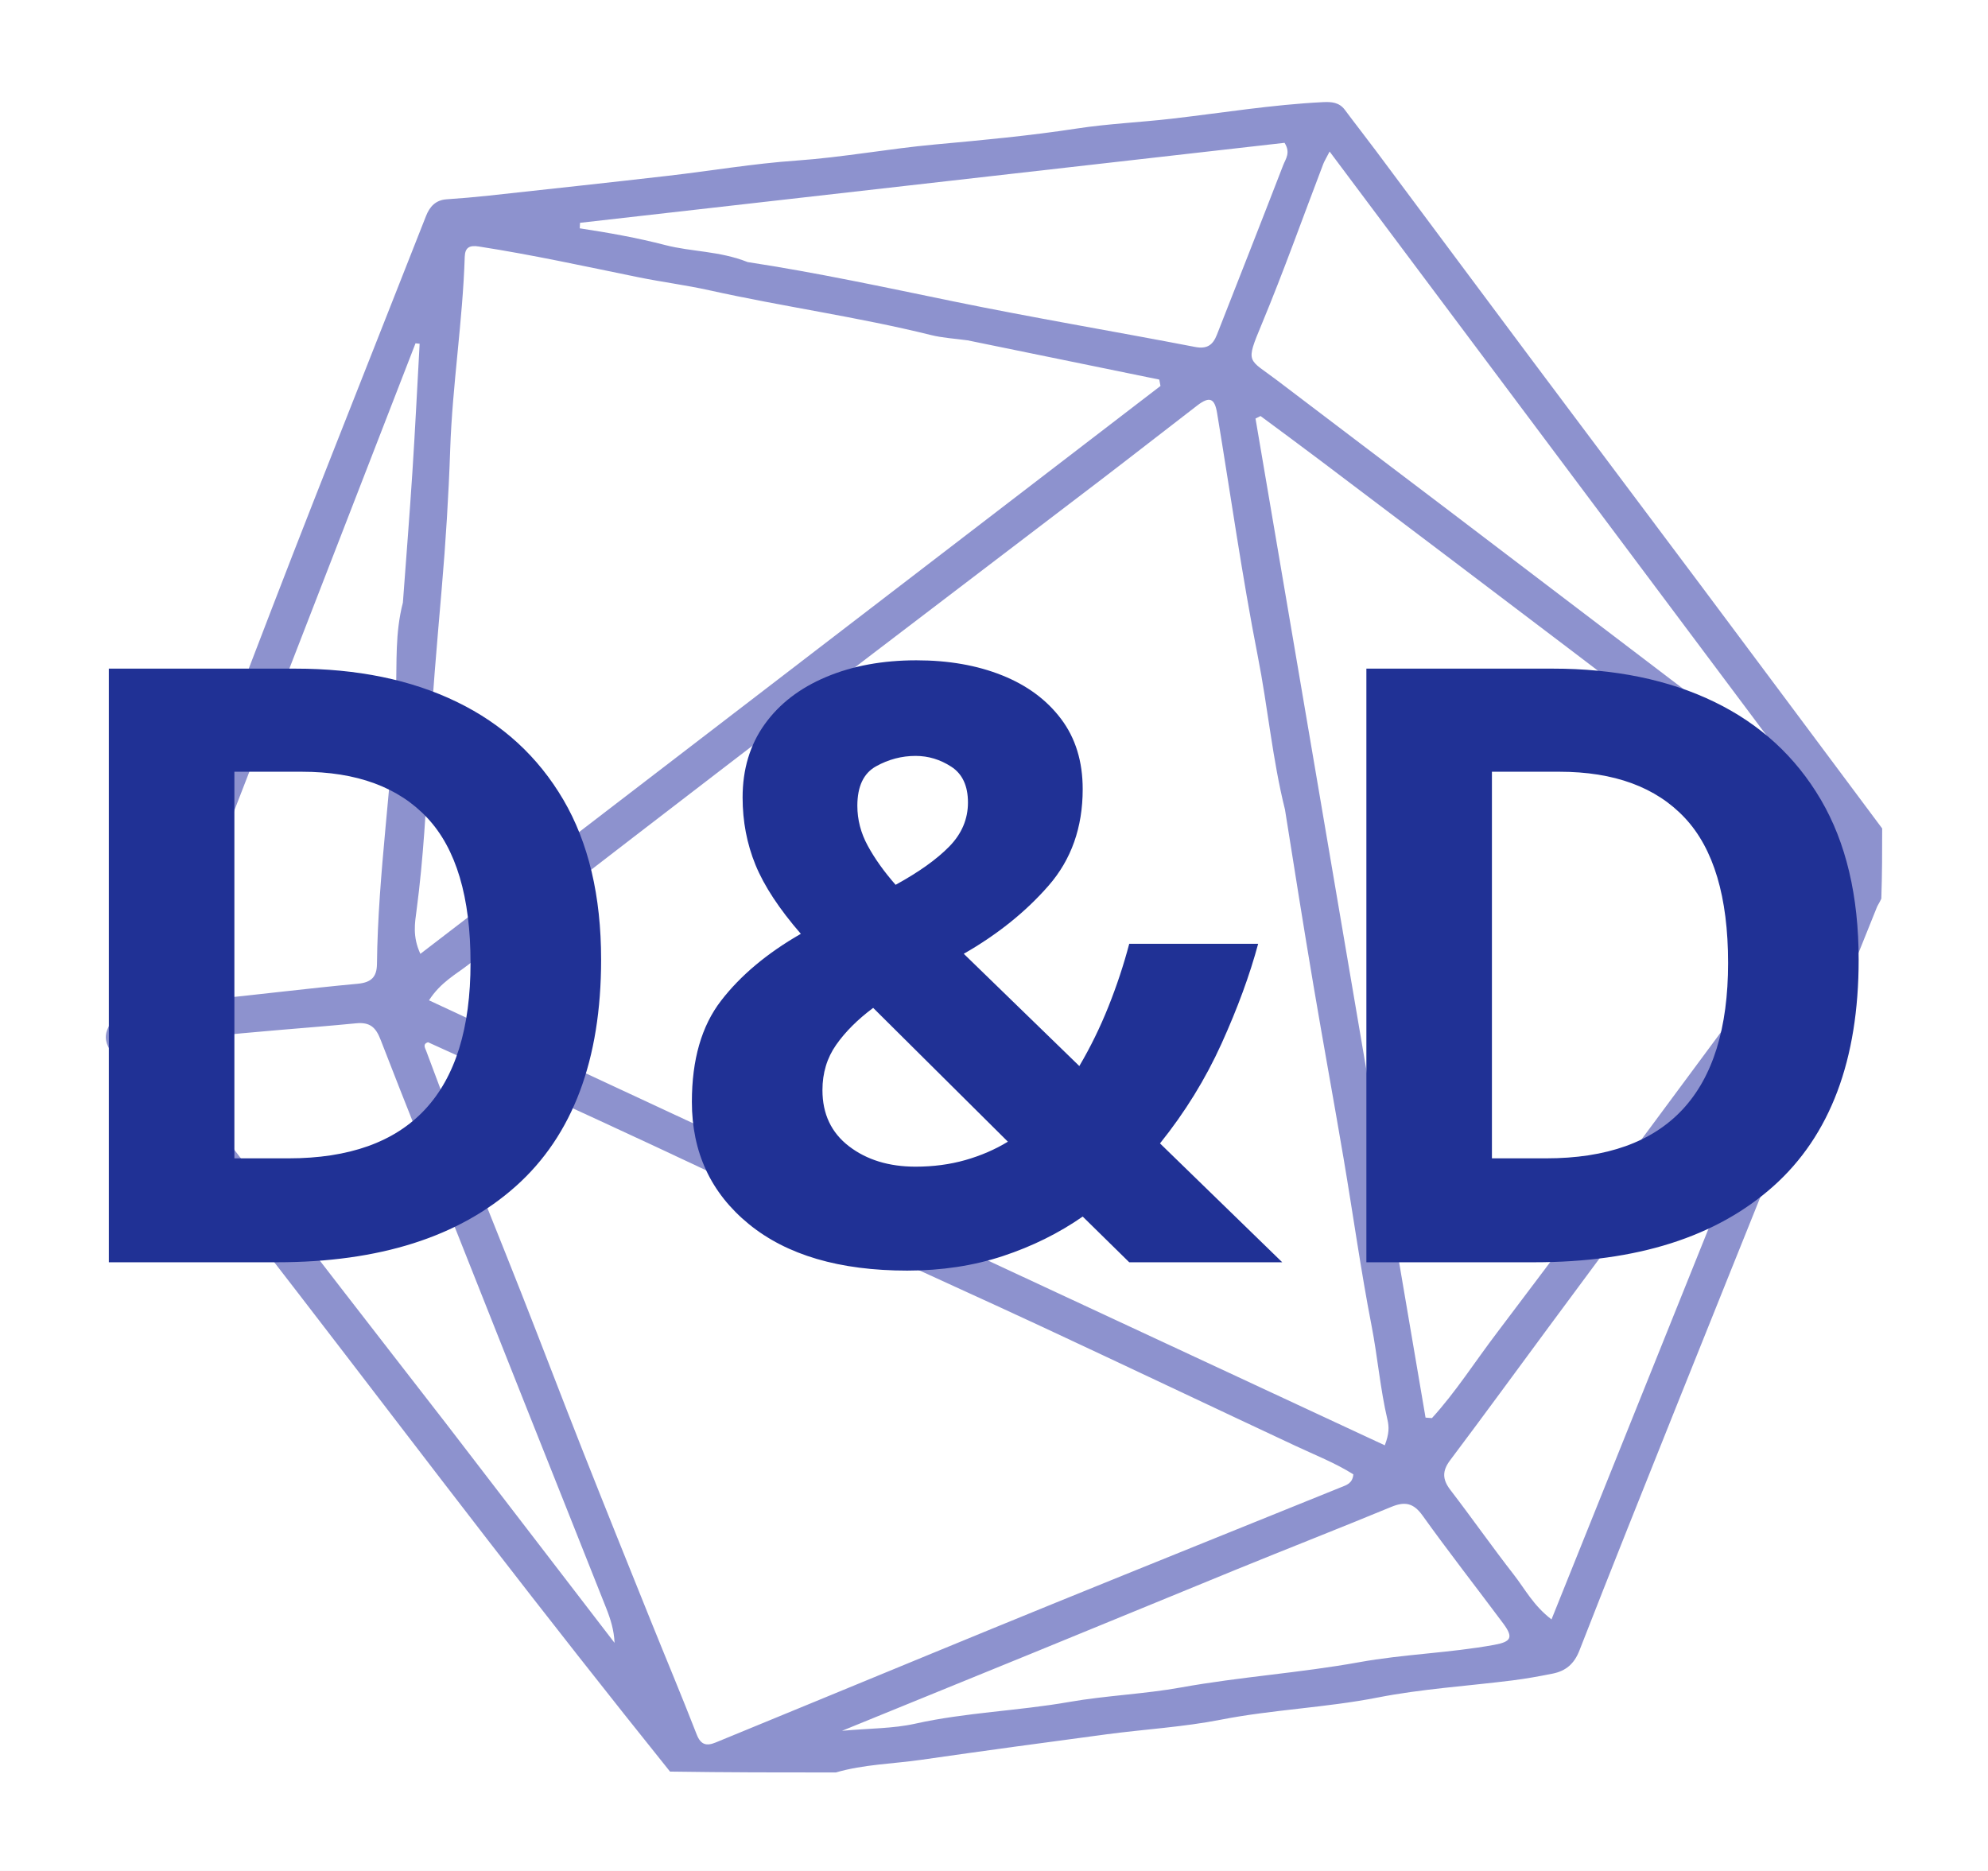
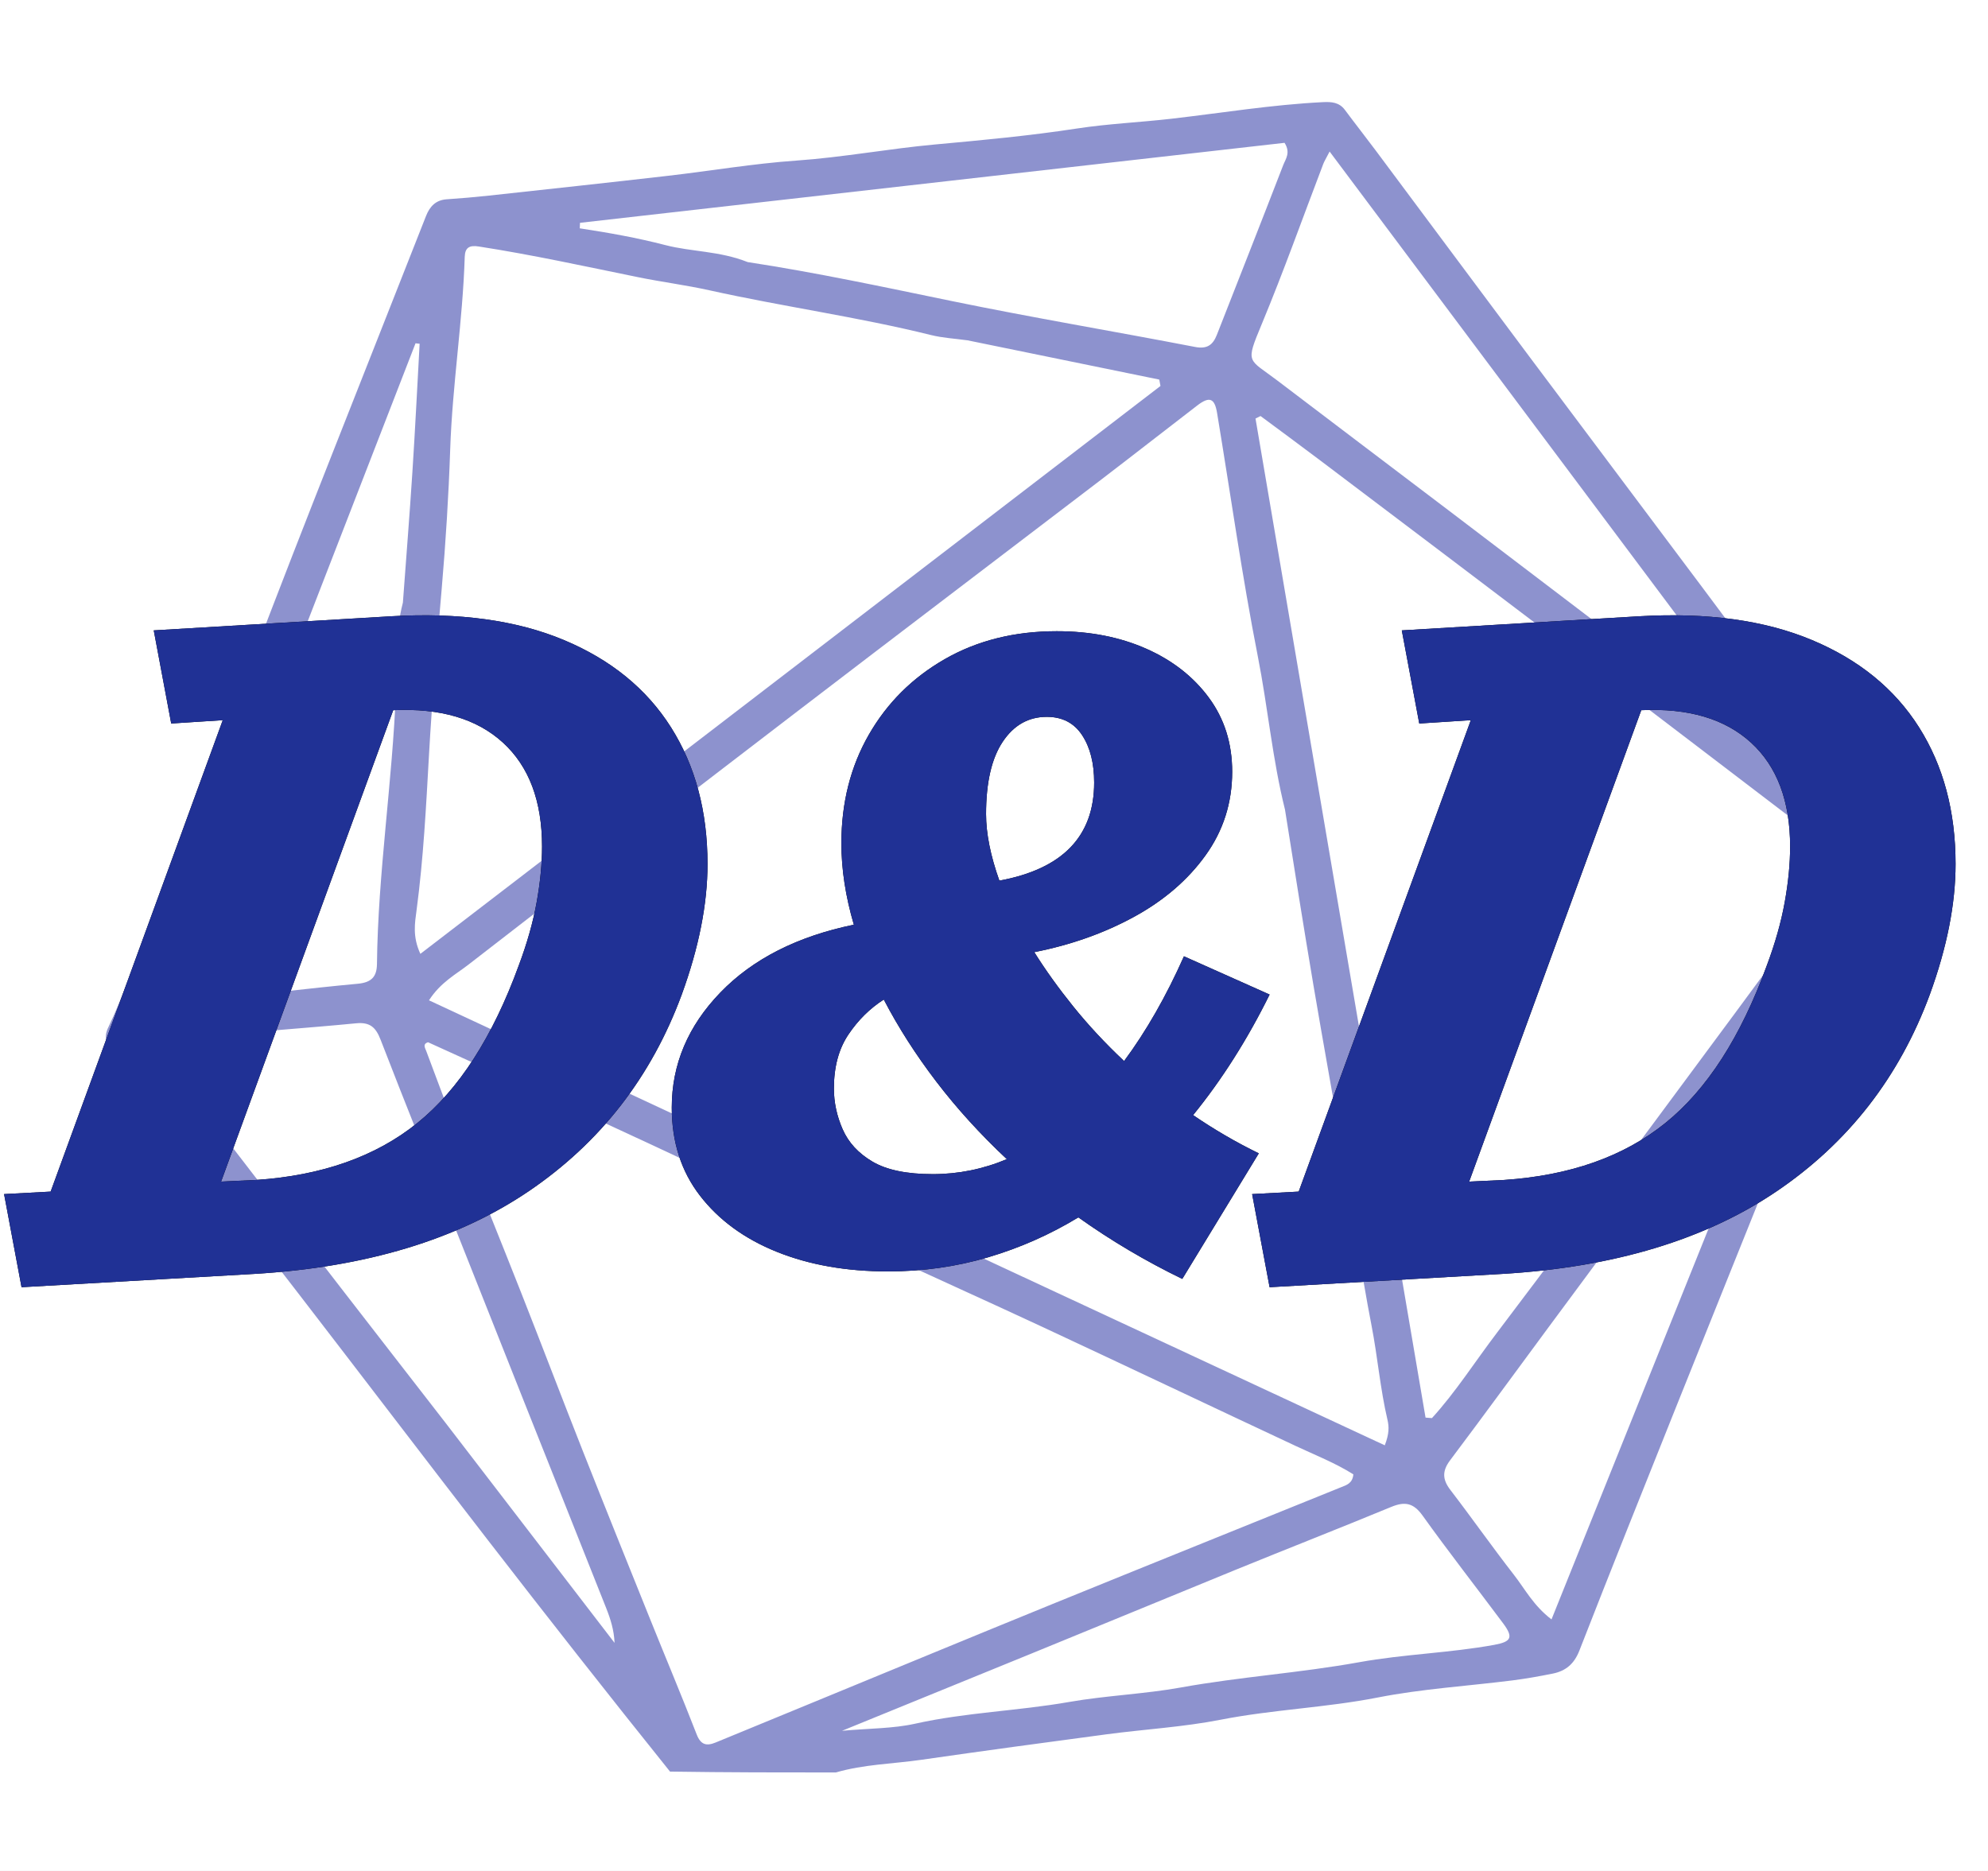
- <svg xmlns="http://www.w3.org/2000/svg" width="526px" height="495px" viewBox="0 0 526 495" version="1.1">
-   <g id="Artboard-Copy-12" stroke="none" stroke-width="1" fill="none" fill-rule="evenodd">
-     <rect fill="#FFFFFF" x="0" y="0" width="526" height="495" />
-     <g id="Bitmap" opacity="0.501" transform="translate(28, 27)" fill="#1C269E" fill-rule="nonzero">
-       <path d="M470,192.213 C470,198.18 470,204.147 469.776,210.784 C469.231,211.987 468.83,212.488 468.601,213.058 C460.508,233.162 452.432,253.273 444.353,273.383 C434.649,297.538 424.918,321.683 415.248,345.852 C406.732,367.136 398.214,388.419 389.877,409.773 C388.511,413.271 386.274,415.148 382.845,415.837 C379.33,416.543 375.791,417.181 372.235,417.631 C360.335,419.135 348.289,419.86 336.549,422.163 C322.768,424.867 308.736,425.349 294.964,428.046 C285.055,429.986 274.884,430.562 264.849,431.895 C248.484,434.071 232.125,436.295 215.784,438.646 C208.238,439.732 200.544,439.842 193.158,442 C178.749,442 164.339,442 149.28,441.767 C132.794,421.222 116.894,400.96 101.139,380.585 C84.328,358.846 67.686,336.975 50.911,315.208 C34.518,293.936 18.064,272.712 1.593,251.5 C-0.02,249.423 -0.511,247.266 0.599,244.958 C4.594,236.645 7.47,227.893 10.815,219.324 C16.43,204.941 22.13,190.591 27.708,176.194 C34.982,157.422 42.115,138.595 49.415,119.834 C56.709,101.087 64.132,82.39 71.502,63.674 C75.903,52.498 80.311,41.326 84.719,30.154 C85.706,27.652 87.273,25.929 90.186,25.733 C93.921,25.482 97.654,25.161 101.376,24.756 C117.176,23.038 132.977,21.329 148.766,19.514 C160.071,18.215 171.324,16.284 182.661,15.494 C194.974,14.636 207.085,12.356 219.35,11.233 C231.891,10.085 244.43,8.924 256.899,7.01 C265.208,5.735 273.654,5.376 282.016,4.41 C295.324,2.873 308.561,0.699 321.965,0.03 C324.236,-0.083 326.314,0.023 327.839,2.074 C330.539,5.704 333.34,9.26 336.045,12.886 C349.768,31.279 363.45,49.701 377.191,68.081 C392.331,88.333 407.539,108.534 422.681,128.785 C438.476,149.911 454.229,171.069 470,192.213 M311.992,187.224 C308.667,173.904 307.463,160.21 304.817,146.752 C300.615,125.373 297.591,103.763 294.021,82.259 C293.367,78.319 291.986,77.83 288.776,80.296 C280.111,86.952 271.509,93.689 262.825,100.319 C236.272,120.595 209.655,140.787 183.132,161.103 C154.009,183.41 124.925,205.767 95.938,228.249 C92.57,230.861 88.577,232.924 85.507,237.687 C169.961,277.009 254.038,316.156 338.396,355.433 C339.589,352.335 339.537,350.509 339.104,348.663 C337.181,340.47 336.506,332.071 334.902,323.81 C332.055,309.151 330.008,294.337 327.51,279.608 C324.912,264.294 322.109,249.016 319.52,233.701 C316.95,218.491 314.535,203.255 311.992,187.224 M85.262,248.784 C83.749,249.24 84.488,250.322 84.765,251.063 C87.382,258.072 89.993,265.085 92.744,272.042 C98.416,286.385 104.224,300.674 109.88,315.023 C115.373,328.956 120.688,342.958 126.189,356.887 C132.083,371.811 138.083,386.692 144.074,401.577 C148.148,411.699 152.38,421.759 156.333,431.928 C157.42,434.726 158.95,435.057 161.356,434.065 C169.575,430.68 177.796,427.3 186.017,423.918 C207.514,415.077 228.987,406.177 250.514,397.41 C275.935,387.057 301.404,376.824 326.844,366.519 C328.243,365.953 329.869,365.523 330.082,363.118 C325.338,360.121 319.988,358.023 314.797,355.593 C292.616,345.208 270.495,334.693 248.301,324.334 C232.754,317.078 217.089,310.072 201.54,302.817 C182.601,293.979 163.761,284.926 144.817,276.098 C125.164,266.941 105.438,257.941 85.262,248.784 M368.148,325.554 C375.189,316.197 382.273,306.873 389.261,297.477 C403.144,278.809 416.98,260.107 430.823,241.409 C439.931,229.107 448.929,216.723 458.174,204.525 C460.505,201.45 459.845,199.577 457.046,197.635 C454.352,195.766 451.689,193.845 449.08,191.858 C428.712,176.346 408.384,160.781 387.996,145.295 C365.858,128.482 343.675,111.728 321.497,94.968 C316.202,90.966 310.848,87.042 305.521,83.083 C305.078,83.304 304.636,83.525 304.193,83.746 C319.189,171.865 334.186,259.983 349.182,348.102 C349.746,348.145 350.31,348.188 350.874,348.231 C357.145,341.366 362.125,333.476 368.148,325.554 M228.021,63.056 C224.778,62.603 221.466,62.432 218.305,61.649 C198.949,56.855 179.179,54.137 159.729,49.819 C153.493,48.435 147.131,47.629 140.869,46.352 C126.832,43.49 112.839,40.417 98.671,38.223 C96.302,37.856 95.043,38.419 94.964,40.953 C94.431,57.971 91.698,74.819 91.12,91.845 C90.702,104.172 89.929,116.5 88.871,128.79 C87.613,143.415 86.332,158.029 85.51,172.691 C84.741,186.404 84.039,200.134 82.228,213.773 C81.768,217.232 81.105,220.785 83.224,225.39 C148.82,175.056 213.934,125.092 279.047,75.128 C278.941,74.565 278.834,74.002 278.727,73.439 C262.089,70.028 245.452,66.616 228.021,63.056 M404.501,145.488 C410.963,150.4 417.409,155.333 423.891,160.217 C430.209,164.978 436.274,170.111 442.99,174.299 C443.249,174.01 443.507,173.722 443.766,173.434 C403.933,120.197 364.1,66.961 323.799,13.099 C322.806,15.026 322.388,15.679 322.117,16.389 C316.718,30.52 311.653,44.791 305.847,58.752 C301.428,69.381 302.193,67.767 310.014,73.722 C325.159,85.253 340.358,96.714 355.517,108.227 C371.677,120.499 387.816,132.797 404.501,145.488 M89.944,349.568 C104.831,368.947 119.718,388.327 134.604,407.706 C134.463,404.332 133.54,401.408 132.413,398.565 C125.293,380.595 118.119,362.646 110.978,344.684 C105.04,329.749 99.127,314.803 93.193,299.866 C86.339,282.618 79.382,265.41 72.694,248.097 C71.409,244.771 69.837,243.413 66.195,243.77 C52.853,245.077 39.459,245.893 26.148,247.44 C22.135,247.906 17.68,246.968 13.915,249.583 C13.911,251.856 15.438,253.135 16.538,254.565 C31.858,274.48 47.203,294.377 62.566,314.259 C71.534,325.865 80.545,337.437 89.944,349.568 M169.833,42.348 C188.008,45.118 205.968,48.983 223.97,52.687 C245.315,57.079 266.823,60.679 288.225,64.807 C291.45,65.429 292.942,64.209 293.972,61.584 C299.843,46.626 305.733,31.677 311.523,16.689 C312.149,15.071 313.546,13.393 311.872,10.793 C249.919,17.827 187.692,24.893 125.465,31.958 C125.442,32.444 125.419,32.929 125.396,33.415 C133.024,34.576 140.605,35.921 148.06,37.856 C154.985,39.653 162.34,39.373 169.833,42.348 M78.601,132.439 C79.448,120.908 80.372,109.383 81.119,97.846 C81.85,86.557 82.399,75.256 83.028,63.96 C82.666,63.919 82.305,63.878 81.943,63.836 C59.544,121.592 37.146,179.347 14.555,237.598 C19.287,237.598 23.024,237.907 26.695,237.543 C40.024,236.221 53.317,234.536 66.653,233.303 C70.278,232.968 71.702,231.456 71.739,228.087 C72.008,203.86 75.85,179.88 76.77,155.68 C77.051,148.259 76.487,140.638 78.601,132.439 M437.331,249.167 C431.193,257.434 425.049,265.697 418.918,273.97 C406.563,290.644 394.207,307.318 381.866,324.004 C373.144,335.798 364.51,347.658 355.691,359.379 C353.544,362.233 353.628,364.473 355.76,367.251 C361.461,374.677 366.839,382.352 372.59,389.737 C375.497,393.469 377.716,397.83 382.508,401.5 C404.861,345.876 427.003,290.775 449.146,235.674 C444.033,239.102 441.354,244.264 437.331,249.167 M245.382,410.342 C228.944,417.046 212.506,423.749 194.793,430.973 C202.167,430.306 208.297,430.393 214.119,429.096 C227.565,426.1 241.335,425.718 254.855,423.35 C264.667,421.632 274.718,421.267 284.519,419.498 C300.149,416.677 316.006,415.654 331.643,412.821 C343.429,410.686 355.523,410.391 367.354,408.233 C371.897,407.404 372.476,406.252 369.702,402.529 C362.608,393.011 355.291,383.654 348.382,374.005 C345.972,370.64 343.678,370.258 340.097,371.737 C326.392,377.397 312.582,382.8 298.854,388.404 C281.238,395.596 263.664,402.889 245.382,410.342 Z" id="Shape" />
+ <svg xmlns="http://www.w3.org/2000/svg" xmlns:xlink="http://www.w3.org/1999/xlink" width="526px" height="495px" viewBox="0 0 526 495" version="1.1">
+   <defs>
+     <path d="M5.7,340.6 L67.3,337.08 C96.78,335.32 120.98,328.023 139.9,315.19 C158.82,302.357 172.313,285.013 180.38,263.16 C184.927,250.693 187.2,239.18 187.2,228.62 C187.2,214.687 183.973,202.623 177.52,192.43 C171.067,182.237 161.607,174.537 149.14,169.33 C136.673,164.123 121.493,162.033 103.6,163.06 L103.6,163.06 L40.68,166.8 L45.3,191.44 L58.94,190.56 L13.4,315.3 L1.08,315.96 L5.7,340.6 Z M58.5,312.66 L104.04,187.92 C116.507,187.333 126.187,190.193 133.08,196.5 C139.973,202.807 143.42,211.973 143.42,224 C143.42,228.547 142.943,233.46 141.99,238.74 C141.037,244.02 139.46,249.593 137.26,255.46 C130.367,274.38 121.42,288.277 110.42,297.15 C99.42,306.023 85.193,311.047 67.74,312.22 L67.74,312.22 L58.5,312.66 Z M312.82,338.4 L333.06,305.18 C327.047,302.247 321.253,298.873 315.68,295.06 C323.307,285.673 330.053,275.04 335.92,263.16 L335.92,263.16 L313.26,253.04 C308.567,263.6 303.287,272.84 297.42,280.76 C292.433,276.067 287.96,271.263 284,266.35 C280.04,261.437 276.593,256.633 273.66,251.94 C283.34,250.033 292.14,246.917 300.06,242.59 C307.98,238.263 314.287,232.837 318.98,226.31 C323.673,219.783 326.02,212.413 326.02,204.2 C326.02,196.72 323.967,190.193 319.86,184.62 C315.753,179.047 310.217,174.72 303.25,171.64 C296.283,168.56 288.4,167.02 279.6,167.02 C268.453,167.02 258.59,169.477 250.01,174.39 C241.43,179.303 234.72,185.977 229.88,194.41 C225.04,202.843 222.62,212.413 222.62,223.12 C222.62,230.013 223.72,237.2 225.92,244.68 C210.96,247.76 199.19,253.737 190.61,262.61 C182.03,271.483 177.74,281.64 177.74,293.08 C177.74,302.173 180.233,309.947 185.22,316.4 C190.207,322.853 196.99,327.803 205.57,331.25 C214.15,334.697 223.94,336.42 234.94,336.42 C244.18,336.42 253.017,335.173 261.45,332.68 C269.883,330.187 277.84,326.667 285.32,322.12 C293.973,328.28 303.14,333.707 312.82,338.4 L312.82,338.4 Z M264.42,233.02 C262.073,226.42 260.9,220.553 260.9,215.42 C260.9,207.06 262.367,200.68 265.3,196.28 C268.233,191.88 272.12,189.68 276.96,189.68 C281.067,189.68 284.183,191.293 286.31,194.52 C288.437,197.747 289.5,201.927 289.5,207.06 C289.5,221.287 281.14,229.94 264.42,233.02 Z M246.82,310.68 C239.927,310.68 234.61,309.58 230.87,307.38 C227.13,305.18 224.49,302.32 222.95,298.8 C221.41,295.28 220.64,291.687 220.64,288.02 C220.64,282.3 221.923,277.533 224.49,273.72 C227.057,269.907 230.173,266.827 233.84,264.48 C237.653,271.813 242.273,279.037 247.7,286.15 C253.127,293.263 259.36,300.12 266.4,306.72 C260.093,309.36 253.567,310.68 246.82,310.68 Z M335.92,340.6 L397.52,337.08 C427,335.32 451.2,328.023 470.12,315.19 C489.04,302.357 502.533,285.013 510.6,263.16 C515.147,250.693 517.42,239.18 517.42,228.62 C517.42,214.687 514.193,202.623 507.74,192.43 C501.287,182.237 491.827,174.537 479.36,169.33 C466.893,164.123 451.713,162.033 433.82,163.06 L433.82,163.06 L370.9,166.8 L375.52,191.44 L389.16,190.56 L343.62,315.3 L331.3,315.96 L335.92,340.6 Z M388.72,312.66 L434.26,187.92 C446.727,187.333 456.407,190.193 463.3,196.5 C470.193,202.807 473.64,211.973 473.64,224 C473.64,228.547 473.163,233.46 472.21,238.74 C471.257,244.02 469.68,249.593 467.48,255.46 C460.587,274.38 451.64,288.277 440.64,297.15 C429.64,306.023 415.413,311.047 397.96,312.22 L397.96,312.22 L388.72,312.66 Z" id="path-1" />
+   </defs>
+   <g id="Page-1" stroke="none" stroke-width="1" fill="none" fill-rule="evenodd">
+     <g id="favicon" fill-rule="nonzero">
+       <rect id="Rectangle" fill="#FFFFFF" x="0" y="0" width="526" height="495" />
+       <g id="Bitmap" opacity="0.501" transform="translate(28, 27)" fill="#1C269E">
+         <path d="M470,192.213 C470,198.18 470,204.147 469.776,210.784 C469.231,211.987 468.83,212.488 468.601,213.058 C460.508,233.162 452.432,253.273 444.353,273.383 C434.649,297.538 424.918,321.683 415.248,345.852 C406.732,367.136 398.214,388.419 389.877,409.773 C388.511,413.271 386.274,415.148 382.845,415.837 C379.33,416.543 375.791,417.181 372.235,417.631 C360.335,419.135 348.289,419.86 336.549,422.163 C322.768,424.867 308.736,425.349 294.964,428.046 C285.055,429.986 274.884,430.562 264.849,431.895 C248.484,434.071 232.125,436.295 215.784,438.646 C208.238,439.732 200.544,439.842 193.158,442 C178.749,442 164.339,442 149.28,441.767 C132.794,421.222 116.894,400.96 101.139,380.585 C84.328,358.846 67.686,336.975 50.911,315.208 C34.518,293.936 18.064,272.712 1.593,251.5 C-0.02,249.423 -0.511,247.266 0.599,244.958 C4.594,236.645 7.47,227.893 10.815,219.324 C16.43,204.941 22.13,190.591 27.708,176.194 C34.982,157.422 42.115,138.595 49.415,119.834 C56.709,101.087 64.132,82.39 71.502,63.674 C75.903,52.498 80.311,41.326 84.719,30.154 C85.706,27.652 87.273,25.929 90.186,25.733 C93.921,25.482 97.654,25.161 101.376,24.756 C117.176,23.038 132.977,21.329 148.766,19.514 C160.071,18.215 171.324,16.284 182.661,15.494 C194.974,14.636 207.085,12.356 219.35,11.233 C231.891,10.085 244.43,8.924 256.899,7.01 C265.208,5.735 273.654,5.376 282.016,4.41 C295.324,2.873 308.561,0.699 321.965,0.03 C324.236,-0.083 326.314,0.023 327.839,2.074 C330.539,5.704 333.34,9.26 336.045,12.886 C349.768,31.279 363.45,49.701 377.191,68.081 C392.331,88.333 407.539,108.534 422.681,128.785 C438.476,149.911 454.229,171.069 470,192.213 M311.992,187.224 C308.667,173.904 307.463,160.21 304.817,146.752 C300.615,125.373 297.591,103.763 294.021,82.259 C293.367,78.319 291.986,77.83 288.776,80.296 C280.111,86.952 271.509,93.689 262.825,100.319 C236.272,120.595 209.655,140.787 183.132,161.103 C154.009,183.41 124.925,205.767 95.938,228.249 C92.57,230.861 88.577,232.924 85.507,237.687 C169.961,277.009 254.038,316.156 338.396,355.433 C339.589,352.335 339.537,350.509 339.104,348.663 C337.181,340.47 336.506,332.071 334.902,323.81 C332.055,309.151 330.008,294.337 327.51,279.608 C324.912,264.294 322.109,249.016 319.52,233.701 C316.95,218.491 314.535,203.255 311.992,187.224 M85.262,248.784 C83.749,249.24 84.488,250.322 84.765,251.063 C87.382,258.072 89.993,265.085 92.744,272.042 C98.416,286.385 104.224,300.674 109.88,315.023 C115.373,328.956 120.688,342.958 126.189,356.887 C132.083,371.811 138.083,386.692 144.074,401.577 C148.148,411.699 152.38,421.759 156.333,431.928 C157.42,434.726 158.95,435.057 161.356,434.065 C169.575,430.68 177.796,427.3 186.017,423.918 C207.514,415.077 228.987,406.177 250.514,397.41 C275.935,387.057 301.404,376.824 326.844,366.519 C328.243,365.953 329.869,365.523 330.082,363.118 C325.338,360.121 319.988,358.023 314.797,355.593 C292.616,345.208 270.495,334.693 248.301,324.334 C232.754,317.078 217.089,310.072 201.54,302.817 C182.601,293.979 163.761,284.926 144.817,276.098 C125.164,266.941 105.438,257.941 85.262,248.784 M368.148,325.554 C375.189,316.197 382.273,306.873 389.261,297.477 C403.144,278.809 416.98,260.107 430.823,241.409 C439.931,229.107 448.929,216.723 458.174,204.525 C460.505,201.45 459.845,199.577 457.046,197.635 C454.352,195.766 451.689,193.845 449.08,191.858 C428.712,176.346 408.384,160.781 387.996,145.295 C365.858,128.482 343.675,111.728 321.497,94.968 C316.202,90.966 310.848,87.042 305.521,83.083 C305.078,83.304 304.636,83.525 304.193,83.746 C319.189,171.865 334.186,259.983 349.182,348.102 C349.746,348.145 350.31,348.188 350.874,348.231 C357.145,341.366 362.125,333.476 368.148,325.554 M228.021,63.056 C224.778,62.603 221.466,62.432 218.305,61.649 C198.949,56.855 179.179,54.137 159.729,49.819 C153.493,48.435 147.131,47.629 140.869,46.352 C126.832,43.49 112.839,40.417 98.671,38.223 C96.302,37.856 95.043,38.419 94.964,40.953 C94.431,57.971 91.698,74.819 91.12,91.845 C90.702,104.172 89.929,116.5 88.871,128.79 C87.613,143.415 86.332,158.029 85.51,172.691 C84.741,186.404 84.039,200.134 82.228,213.773 C81.768,217.232 81.105,220.785 83.224,225.39 C148.82,175.056 213.934,125.092 279.047,75.128 C278.941,74.565 278.834,74.002 278.727,73.439 C262.089,70.028 245.452,66.616 228.021,63.056 M404.501,145.488 C410.963,150.4 417.409,155.333 423.891,160.217 C430.209,164.978 436.274,170.111 442.99,174.299 C443.249,174.01 443.507,173.722 443.766,173.434 C403.933,120.197 364.1,66.961 323.799,13.099 C322.806,15.026 322.388,15.679 322.117,16.389 C316.718,30.52 311.653,44.791 305.847,58.752 C301.428,69.381 302.193,67.767 310.014,73.722 C325.159,85.253 340.358,96.714 355.517,108.227 C371.677,120.499 387.816,132.797 404.501,145.488 M89.944,349.568 C104.831,368.947 119.718,388.327 134.604,407.706 C134.463,404.332 133.54,401.408 132.413,398.565 C125.293,380.595 118.119,362.646 110.978,344.684 C105.04,329.749 99.127,314.803 93.193,299.866 C86.339,282.618 79.382,265.41 72.694,248.097 C71.409,244.771 69.837,243.413 66.195,243.77 C52.853,245.077 39.459,245.893 26.148,247.44 C22.135,247.906 17.68,246.968 13.915,249.583 C13.911,251.856 15.438,253.135 16.538,254.565 C31.858,274.48 47.203,294.377 62.566,314.259 C71.534,325.865 80.545,337.437 89.944,349.568 M169.833,42.348 C188.008,45.118 205.968,48.983 223.97,52.687 C245.315,57.079 266.823,60.679 288.225,64.807 C291.45,65.429 292.942,64.209 293.972,61.584 C299.843,46.626 305.733,31.677 311.523,16.689 C312.149,15.071 313.546,13.393 311.872,10.793 C249.919,17.827 187.692,24.893 125.465,31.958 C125.442,32.444 125.419,32.929 125.396,33.415 C133.024,34.576 140.605,35.921 148.06,37.856 C154.985,39.653 162.34,39.373 169.833,42.348 M78.601,132.439 C79.448,120.908 80.372,109.383 81.119,97.846 C81.85,86.557 82.399,75.256 83.028,63.96 C82.666,63.919 82.305,63.878 81.943,63.836 C59.544,121.592 37.146,179.347 14.555,237.598 C19.287,237.598 23.024,237.907 26.695,237.543 C40.024,236.221 53.317,234.536 66.653,233.303 C70.278,232.968 71.702,231.456 71.739,228.087 C72.008,203.86 75.85,179.88 76.77,155.68 C77.051,148.259 76.487,140.638 78.601,132.439 M437.331,249.167 C431.193,257.434 425.049,265.697 418.918,273.97 C406.563,290.644 394.207,307.318 381.866,324.004 C373.144,335.798 364.51,347.658 355.691,359.379 C353.544,362.233 353.628,364.473 355.76,367.251 C361.461,374.677 366.839,382.352 372.59,389.737 C375.497,393.469 377.716,397.83 382.508,401.5 C404.861,345.876 427.003,290.775 449.146,235.674 C444.033,239.102 441.354,244.264 437.331,249.167 M245.382,410.342 C228.944,417.046 212.506,423.749 194.793,430.973 C202.167,430.306 208.297,430.393 214.119,429.096 C227.565,426.1 241.335,425.718 254.855,423.35 C264.667,421.632 274.718,421.267 284.519,419.498 C300.149,416.677 316.006,415.654 331.643,412.821 C343.429,410.686 355.523,410.391 367.354,408.233 C371.897,407.404 372.476,406.252 369.702,402.529 C362.608,393.011 355.291,383.654 348.382,374.005 C345.972,370.64 343.678,370.258 340.097,371.737 C326.392,377.397 312.582,382.8 298.854,388.404 C281.238,395.596 263.664,402.889 245.382,410.342 Z" id="Shape" />
+       </g>
+       <g id="D&amp;D">
+         <use fill="#000000" xlink:href="#path-1" />
+         <use fill="#203195" xlink:href="#path-1" />
+       </g>
    </g>
-     <text id="D&amp;D" font-family="ControlCursiveWeb-BoldTNT, Control Cursive Web" font-size="220" font-weight="bold" letter-spacing="2.466" fill="#203195">
-       <tspan x="9" y="334">D&amp;D</tspan>
-     </text>
  </g>
</svg>
